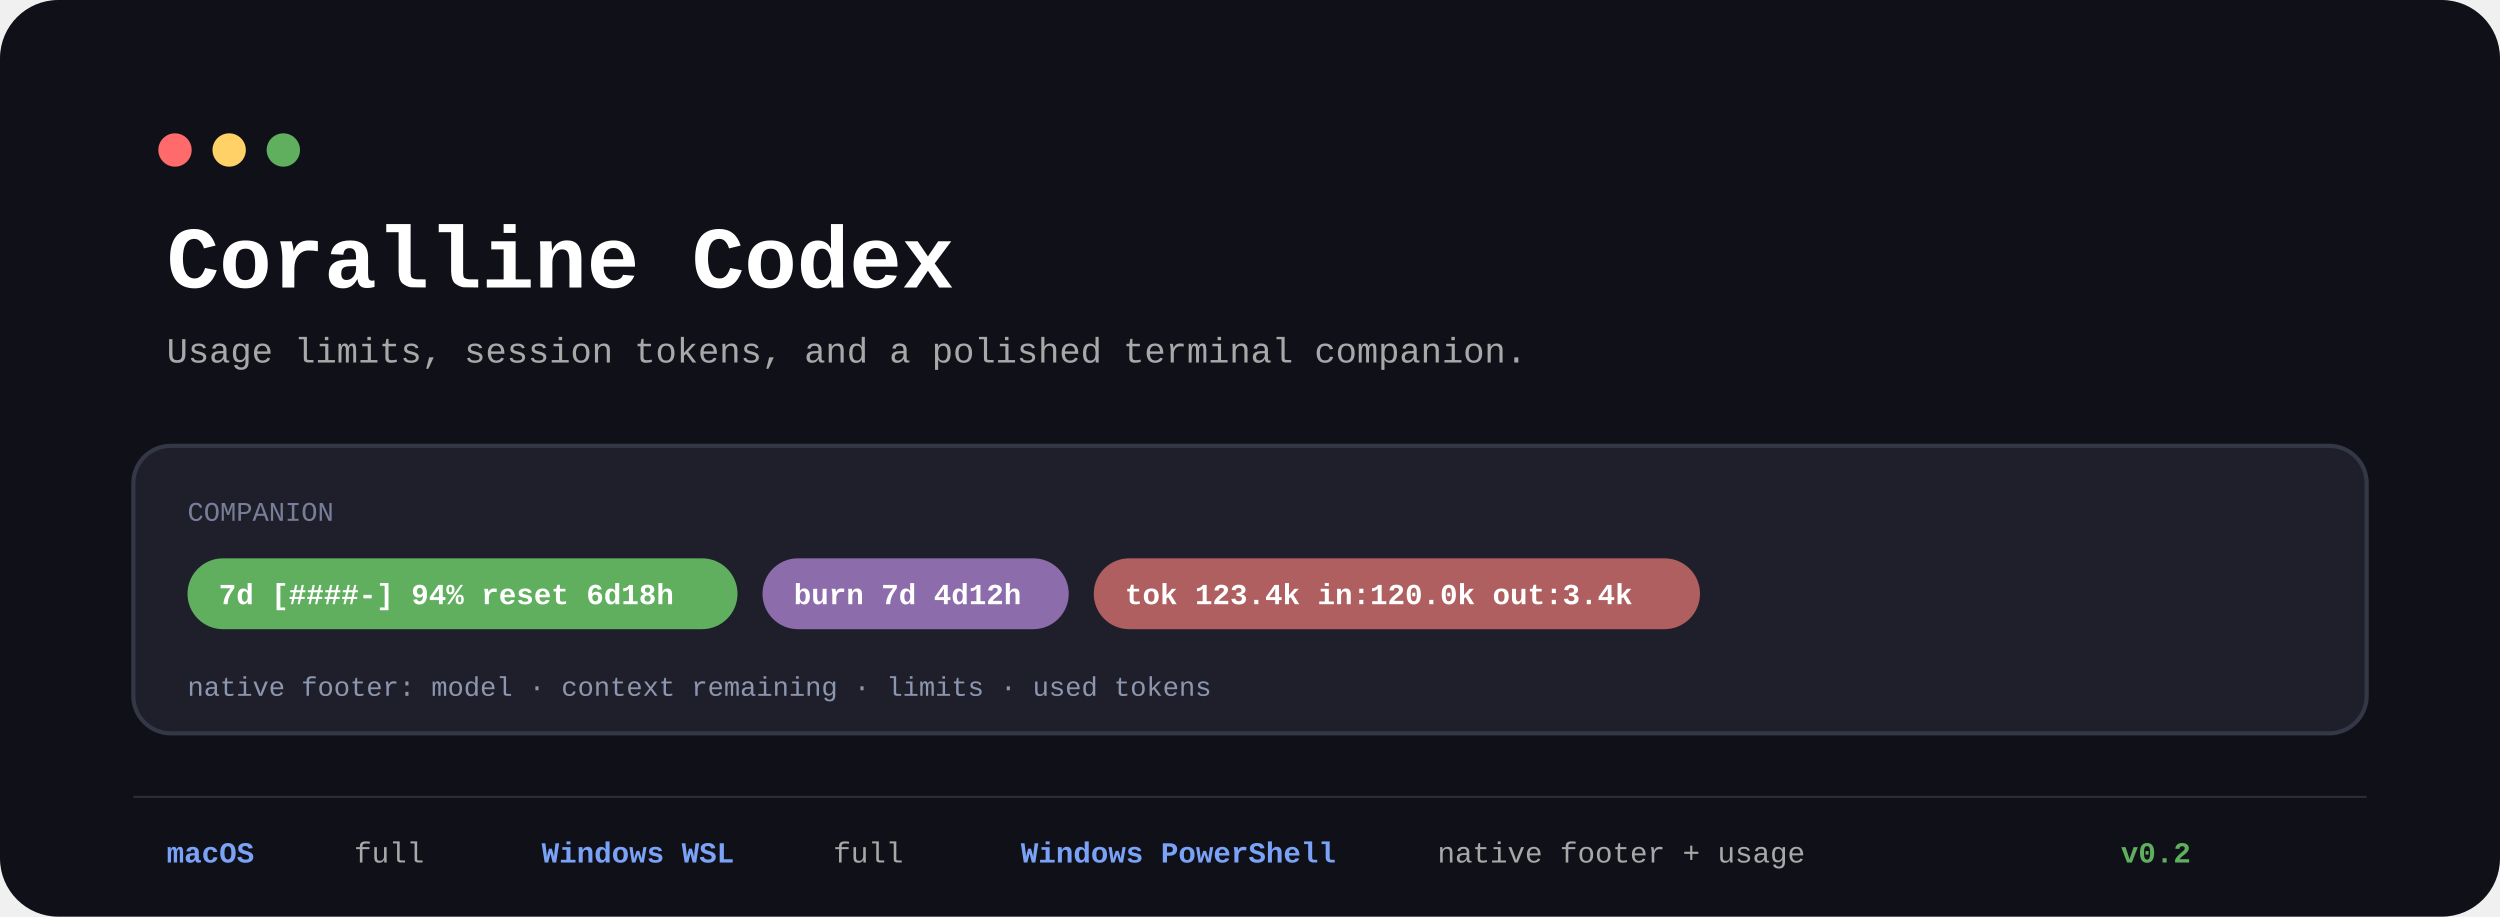
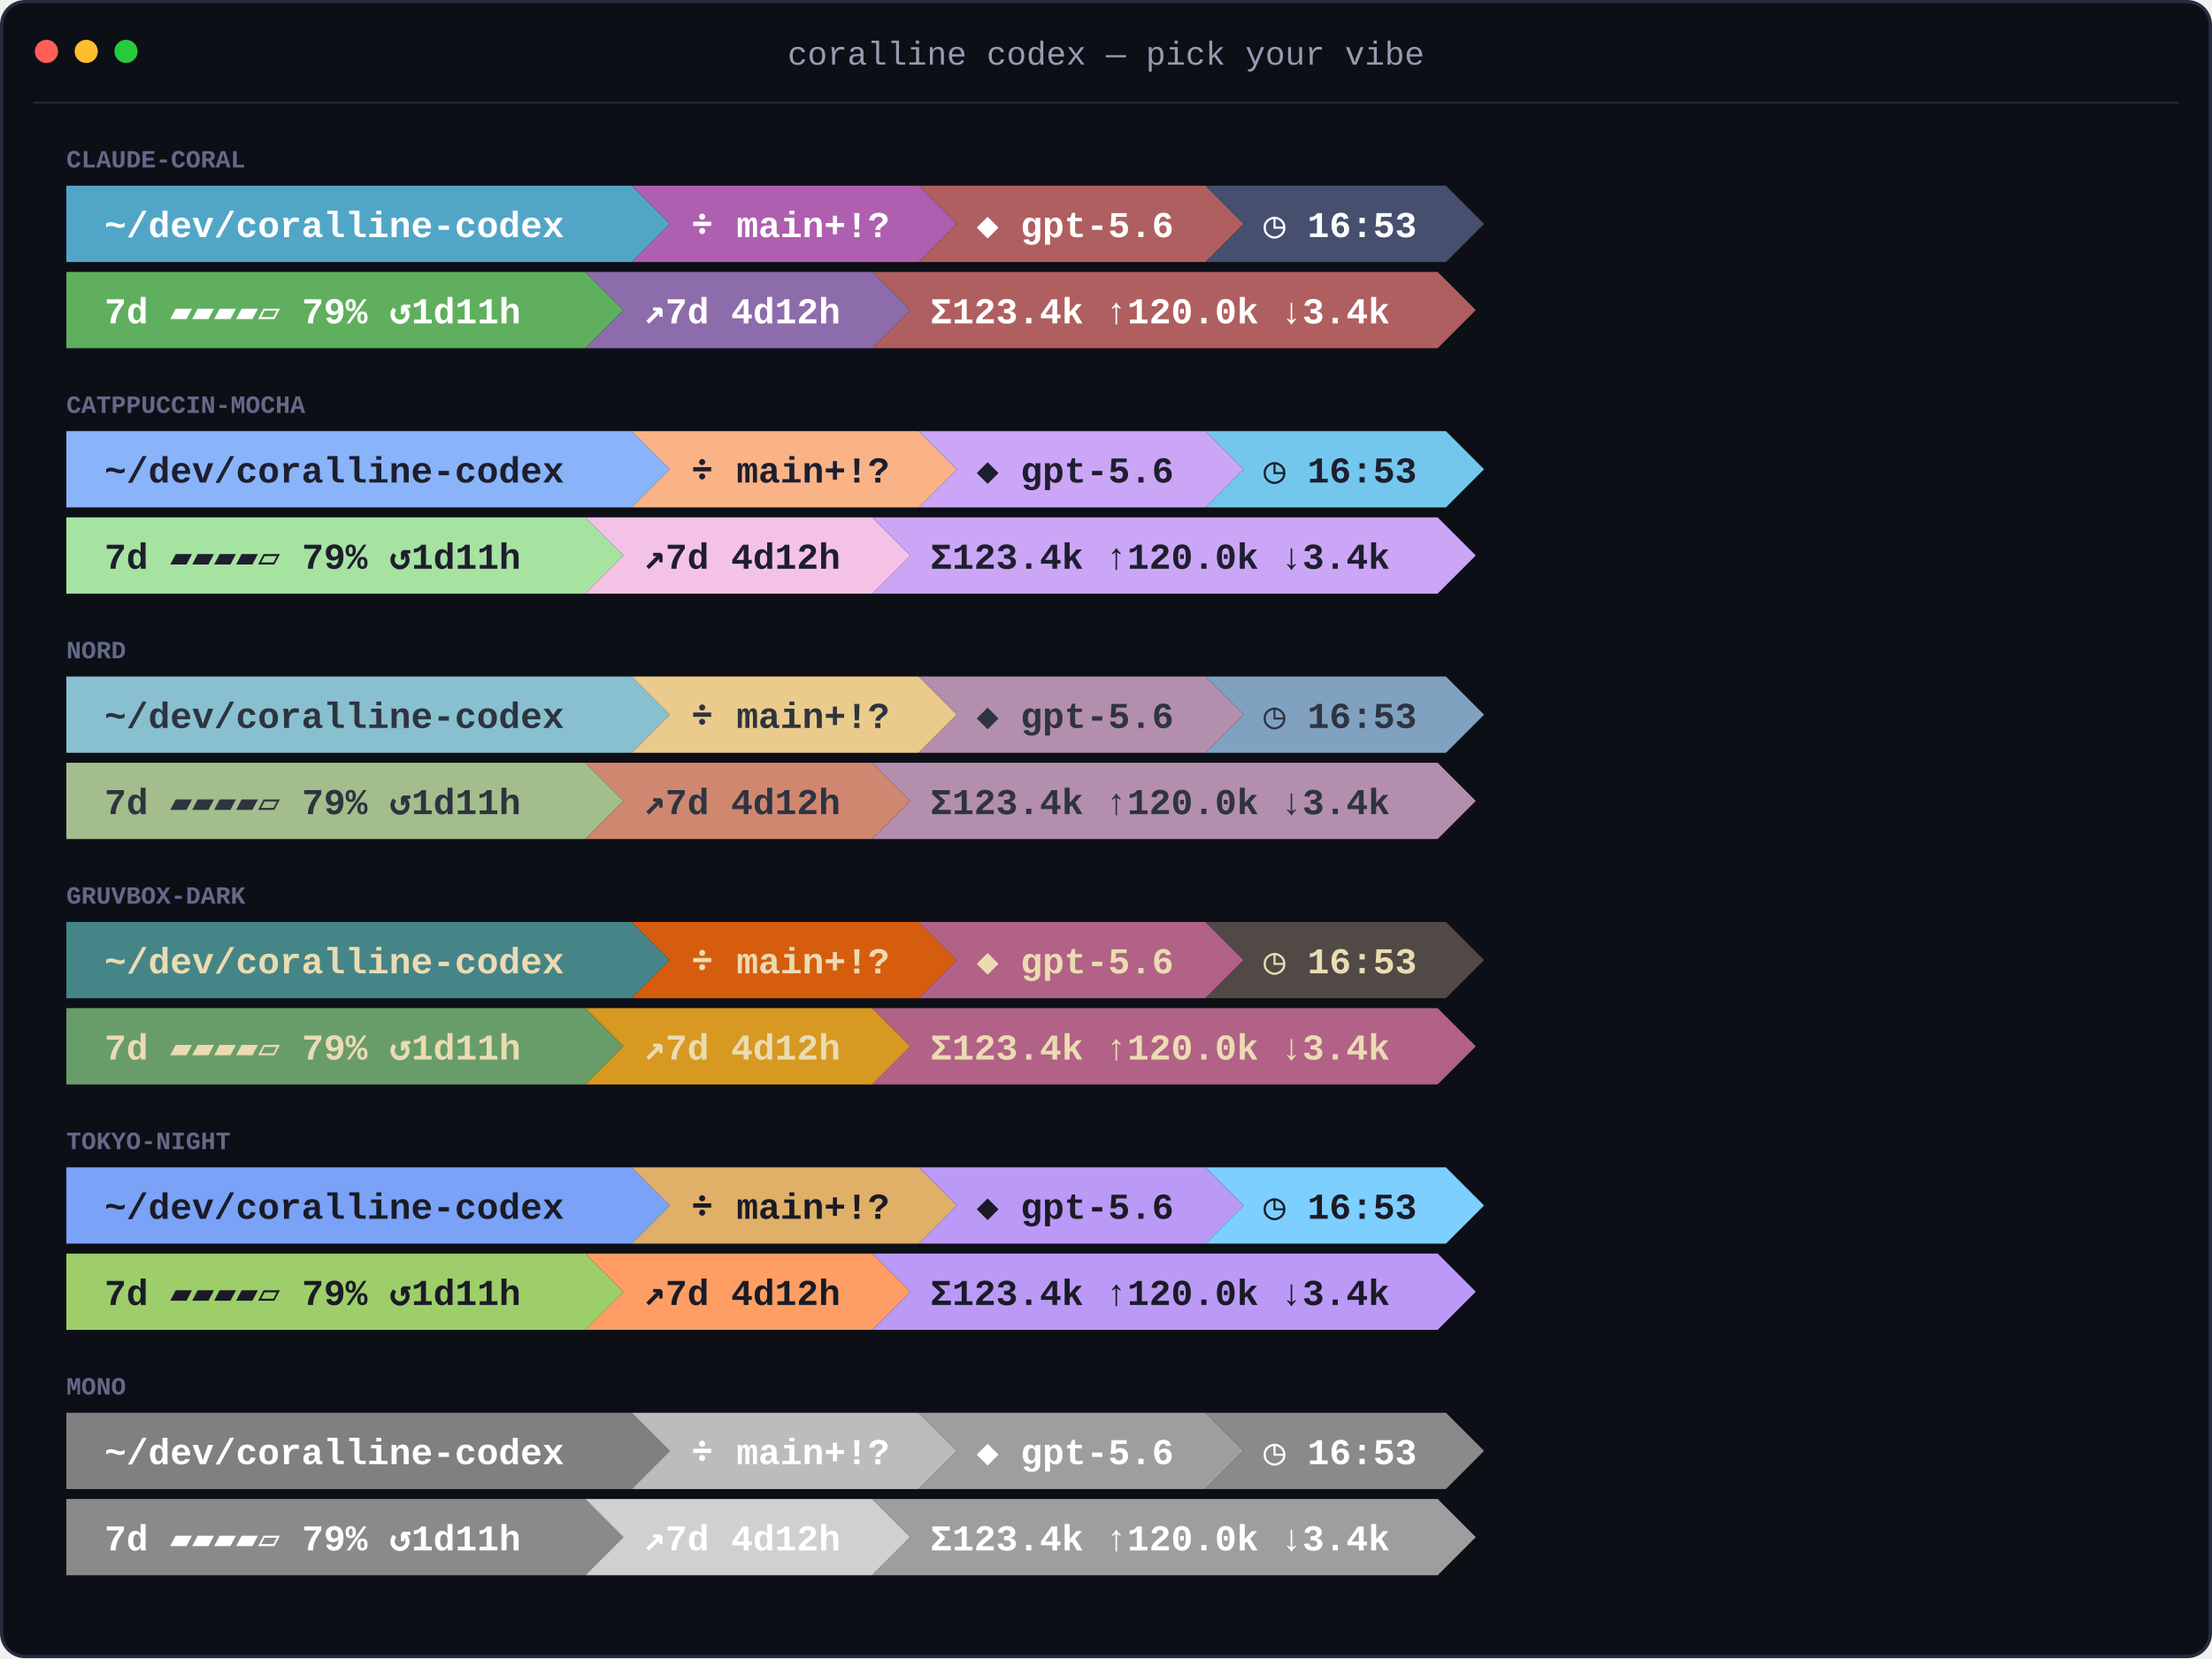
- <svg xmlns="http://www.w3.org/2000/svg" width="1200" height="440" viewBox="0 0 1200 440" role="img" aria-labelledby="title desc">
+ <svg xmlns="http://www.w3.org/2000/svg" width="1334" height="1000" viewBox="0 0 1334 1000" role="img" aria-labelledby="title desc">
  <style>
text { font-family: ui-monospace, SFMono-Regular, Menlo, Consolas, "Liberation Mono", monospace; }
</style>
-   <rect width="1200" height="440" rx="28" fill="#101118" />
-   <circle cx="84" cy="72" r="8" fill="#ff6b6b" />
-   <circle cx="110" cy="72" r="8" fill="#ffd166" />
-   <circle cx="136" cy="72" r="8" fill="#5faf5f" />
-   <text x="80" y="138" fill="#ffffff" font-size="42" font-weight="800">Coralline Codex</text>
-   <text x="80" y="174" fill="#a8a8a8" font-size="17">Usage limits, session tokens, and a polished terminal companion.</text>
-   <rect x="64" y="214" width="1072" height="138" rx="18" fill="#1e1f2a" stroke="#343745" stroke-width="2" />
-   <text x="90" y="250" fill="#777f98" font-size="13">COMPANION</text>
-   <rect x="90" y="268" width="264" height="34" rx="17" fill="#5faf5f" />
-   <text x="105" y="290" fill="#ffffff" font-size="14" font-weight="700">7d [####-] 94% reset 6d18h</text>
-   <rect x="366" y="268" width="147" height="34" rx="17" fill="#8d6cab" />
-   <text x="381" y="290" fill="#ffffff" font-size="14" font-weight="700">burn 7d 4d12h</text>
-   <rect x="525" y="268" width="291" height="34" rx="17" fill="#af5f5f" />
-   <text x="540" y="290" fill="#ffffff" font-size="14" font-weight="700">tok 123.4k in:120.0k out:3.4k</text>
-   <text x="90" y="334" fill="#8d96af" font-size="13">native footer: model · context remaining · limits · used tokens</text>
-   <rect x="64" y="382" width="1072" height="1" fill="#2b2e3a" />
-   <text x="80" y="414" fill="#7aa2f7" font-size="14" font-weight="700">macOS</text>
-   <text x="170" y="414" fill="#a8a8a8" font-size="14">full</text>
-   <text x="260" y="414" fill="#7aa2f7" font-size="14" font-weight="700">Windows WSL</text>
-   <text x="400" y="414" fill="#a8a8a8" font-size="14">full</text>
-   <text x="490" y="414" fill="#7aa2f7" font-size="14" font-weight="700">Windows PowerShell</text>
-   <text x="690" y="414" fill="#a8a8a8" font-size="14">native footer + usage</text>
-   <text x="1018" y="414" fill="#5faf5f" font-size="14" font-weight="700">v0.2</text>
+   <rect x="1" y="1" width="1332" height="998" rx="14" fill="#0d0f17" stroke="#262b3d" stroke-width="2" />
+   <circle cx="28" cy="31" r="7" fill="#ff5f56" />
+   <circle cx="52" cy="31" r="7" fill="#ffbd2e" />
+   <circle cx="76" cy="31" r="7" fill="#27c93f" />
+   <text x="667" y="39" fill="#969baf" font-size="20" text-anchor="middle">coralline codex — pick your vibe</text>
+   <line x1="20" y1="62" x2="1314" y2="62" stroke="#262b3d" />
+   <text x="40" y="101" fill="#636a87" font-size="15" font-weight="700">CLAUDE-CORAL</text>
+   <path d="M 40 112 H 381 L 404 135 L 381 158 H 40 Z" fill="#51a6c7" />
+   <text x="63" y="143" fill="#ffffff" font-size="22" font-weight="700">~/dev/coralline-codex</text>
+   <path d="M 381 112 L 404 135 L 381 158 H 554 L 577 135 L 554 112 Z" fill="#af5faf" />
+   <text x="416" y="143" fill="#ffffff" font-size="22" font-weight="700"> main+!?</text>
+   <path d="M 554 112 L 577 135 L 554 158 H 727 L 750 135 L 727 112 Z" fill="#af5f5f" />
+   <text x="589" y="143" fill="#ffffff" font-size="22" font-weight="700">◆ gpt-5.6</text>
+   <path d="M 727 112 L 750 135 L 727 158 H 872 L 895 135 L 872 112 Z" fill="#46506e" />
+   <text x="762" y="143" fill="#ffffff" font-size="22" font-weight="700">◷ 16:53</text>
+   <path d="M 40 164 H 353 L 376 187 L 353 210 H 40 Z" fill="#5faf5f" />
+   <text x="63" y="195" fill="#ffffff" font-size="22" font-weight="700">7d ▰▰▰▰▱ 79% ↺1d11h</text>
+   <path d="M 353 164 L 376 187 L 353 210 H 526 L 549 187 L 526 164 Z" fill="#8d6cab" />
+   <text x="388" y="195" fill="#ffffff" font-size="22" font-weight="700">↗7d 4d12h</text>
+   <path d="M 526 164 L 549 187 L 526 210 H 867 L 890 187 L 867 164 Z" fill="#af5f5f" />
+   <text x="561" y="195" fill="#ffffff" font-size="22" font-weight="700">Σ123.4k ↑120.0k ↓3.4k</text>
+   <text x="40" y="249" fill="#636a87" font-size="15" font-weight="700">CATPPUCCIN-MOCHA</text>
+   <path d="M 40 260 H 381 L 404 283 L 381 306 H 40 Z" fill="#89b4fa" />
+   <text x="63" y="291" fill="#1e1e2e" font-size="22" font-weight="700">~/dev/coralline-codex</text>
+   <path d="M 381 260 L 404 283 L 381 306 H 554 L 577 283 L 554 260 Z" fill="#fab387" />
+   <text x="416" y="291" fill="#1e1e2e" font-size="22" font-weight="700"> main+!?</text>
+   <path d="M 554 260 L 577 283 L 554 306 H 727 L 750 283 L 727 260 Z" fill="#cba6f7" />
+   <text x="589" y="291" fill="#1e1e2e" font-size="22" font-weight="700">◆ gpt-5.6</text>
+   <path d="M 727 260 L 750 283 L 727 306 H 872 L 895 283 L 872 260 Z" fill="#74c7ec" />
+   <text x="762" y="291" fill="#1e1e2e" font-size="22" font-weight="700">◷ 16:53</text>
+   <path d="M 40 312 H 353 L 376 335 L 353 358 H 40 Z" fill="#a6e3a1" />
+   <text x="63" y="343" fill="#1e1e2e" font-size="22" font-weight="700">7d ▰▰▰▰▱ 79% ↺1d11h</text>
+   <path d="M 353 312 L 376 335 L 353 358 H 526 L 549 335 L 526 312 Z" fill="#f5c2e7" />
+   <text x="388" y="343" fill="#1e1e2e" font-size="22" font-weight="700">↗7d 4d12h</text>
+   <path d="M 526 312 L 549 335 L 526 358 H 867 L 890 335 L 867 312 Z" fill="#cba6f7" />
+   <text x="561" y="343" fill="#1e1e2e" font-size="22" font-weight="700">Σ123.4k ↑120.0k ↓3.4k</text>
+   <text x="40" y="397" fill="#636a87" font-size="15" font-weight="700">NORD</text>
+   <path d="M 40 408 H 381 L 404 431 L 381 454 H 40 Z" fill="#88c0d0" />
+   <text x="63" y="439" fill="#2e3440" font-size="22" font-weight="700">~/dev/coralline-codex</text>
+   <path d="M 381 408 L 404 431 L 381 454 H 554 L 577 431 L 554 408 Z" fill="#ebcb8b" />
+   <text x="416" y="439" fill="#2e3440" font-size="22" font-weight="700"> main+!?</text>
+   <path d="M 554 408 L 577 431 L 554 454 H 727 L 750 431 L 727 408 Z" fill="#b48ead" />
+   <text x="589" y="439" fill="#2e3440" font-size="22" font-weight="700">◆ gpt-5.6</text>
+   <path d="M 727 408 L 750 431 L 727 454 H 872 L 895 431 L 872 408 Z" fill="#81a1c1" />
+   <text x="762" y="439" fill="#2e3440" font-size="22" font-weight="700">◷ 16:53</text>
+   <path d="M 40 460 H 353 L 376 483 L 353 506 H 40 Z" fill="#a3be8c" />
+   <text x="63" y="491" fill="#2e3440" font-size="22" font-weight="700">7d ▰▰▰▰▱ 79% ↺1d11h</text>
+   <path d="M 353 460 L 376 483 L 353 506 H 526 L 549 483 L 526 460 Z" fill="#d08770" />
+   <text x="388" y="491" fill="#2e3440" font-size="22" font-weight="700">↗7d 4d12h</text>
+   <path d="M 526 460 L 549 483 L 526 506 H 867 L 890 483 L 867 460 Z" fill="#b48ead" />
+   <text x="561" y="491" fill="#2e3440" font-size="22" font-weight="700">Σ123.4k ↑120.0k ↓3.4k</text>
+   <text x="40" y="545" fill="#636a87" font-size="15" font-weight="700">GRUVBOX-DARK</text>
+   <path d="M 40 556 H 381 L 404 579 L 381 602 H 40 Z" fill="#458588" />
+   <text x="63" y="587" fill="#ebdbb2" font-size="22" font-weight="700">~/dev/coralline-codex</text>
+   <path d="M 381 556 L 404 579 L 381 602 H 554 L 577 579 L 554 556 Z" fill="#d65d0e" />
+   <text x="416" y="587" fill="#ebdbb2" font-size="22" font-weight="700"> main+!?</text>
+   <path d="M 554 556 L 577 579 L 554 602 H 727 L 750 579 L 727 556 Z" fill="#b16286" />
+   <text x="589" y="587" fill="#ebdbb2" font-size="22" font-weight="700">◆ gpt-5.6</text>
+   <path d="M 727 556 L 750 579 L 727 602 H 872 L 895 579 L 872 556 Z" fill="#504945" />
+   <text x="762" y="587" fill="#ebdbb2" font-size="22" font-weight="700">◷ 16:53</text>
+   <path d="M 40 608 H 353 L 376 631 L 353 654 H 40 Z" fill="#689d6a" />
+   <text x="63" y="639" fill="#ebdbb2" font-size="22" font-weight="700">7d ▰▰▰▰▱ 79% ↺1d11h</text>
+   <path d="M 353 608 L 376 631 L 353 654 H 526 L 549 631 L 526 608 Z" fill="#d79921" />
+   <text x="388" y="639" fill="#ebdbb2" font-size="22" font-weight="700">↗7d 4d12h</text>
+   <path d="M 526 608 L 549 631 L 526 654 H 867 L 890 631 L 867 608 Z" fill="#b16286" />
+   <text x="561" y="639" fill="#ebdbb2" font-size="22" font-weight="700">Σ123.4k ↑120.0k ↓3.4k</text>
+   <text x="40" y="693" fill="#636a87" font-size="15" font-weight="700">TOKYO-NIGHT</text>
+   <path d="M 40 704 H 381 L 404 727 L 381 750 H 40 Z" fill="#7aa2f7" />
+   <text x="63" y="735" fill="#1a1b26" font-size="22" font-weight="700">~/dev/coralline-codex</text>
+   <path d="M 381 704 L 404 727 L 381 750 H 554 L 577 727 L 554 704 Z" fill="#e0af68" />
+   <text x="416" y="735" fill="#1a1b26" font-size="22" font-weight="700"> main+!?</text>
+   <path d="M 554 704 L 577 727 L 554 750 H 727 L 750 727 L 727 704 Z" fill="#bb9af7" />
+   <text x="589" y="735" fill="#1a1b26" font-size="22" font-weight="700">◆ gpt-5.6</text>
+   <path d="M 727 704 L 750 727 L 727 750 H 872 L 895 727 L 872 704 Z" fill="#7dcfff" />
+   <text x="762" y="735" fill="#1a1b26" font-size="22" font-weight="700">◷ 16:53</text>
+   <path d="M 40 756 H 353 L 376 779 L 353 802 H 40 Z" fill="#9ece6a" />
+   <text x="63" y="787" fill="#1a1b26" font-size="22" font-weight="700">7d ▰▰▰▰▱ 79% ↺1d11h</text>
+   <path d="M 353 756 L 376 779 L 353 802 H 526 L 549 779 L 526 756 Z" fill="#ff9e64" />
+   <text x="388" y="787" fill="#1a1b26" font-size="22" font-weight="700">↗7d 4d12h</text>
+   <path d="M 526 756 L 549 779 L 526 802 H 867 L 890 779 L 867 756 Z" fill="#bb9af7" />
+   <text x="561" y="787" fill="#1a1b26" font-size="22" font-weight="700">Σ123.4k ↑120.0k ↓3.4k</text>
+   <text x="40" y="841" fill="#636a87" font-size="15" font-weight="700">MONO</text>
+   <path d="M 40 852 H 381 L 404 875 L 381 898 H 40 Z" fill="#808080" />
+   <text x="63" y="883" fill="#ffffff" font-size="22" font-weight="700">~/dev/coralline-codex</text>
+   <path d="M 381 852 L 404 875 L 381 898 H 554 L 577 875 L 554 852 Z" fill="#bcbcbc" />
+   <text x="416" y="883" fill="#ffffff" font-size="22" font-weight="700"> main+!?</text>
+   <path d="M 554 852 L 577 875 L 554 898 H 727 L 750 875 L 727 852 Z" fill="#9e9e9e" />
+   <text x="589" y="883" fill="#ffffff" font-size="22" font-weight="700">◆ gpt-5.6</text>
+   <path d="M 727 852 L 750 875 L 727 898 H 872 L 895 875 L 872 852 Z" fill="#8a8a8a" />
+   <text x="762" y="883" fill="#ffffff" font-size="22" font-weight="700">◷ 16:53</text>
+   <path d="M 40 904 H 353 L 376 927 L 353 950 H 40 Z" fill="#8a8a8a" />
+   <text x="63" y="935" fill="#ffffff" font-size="22" font-weight="700">7d ▰▰▰▰▱ 79% ↺1d11h</text>
+   <path d="M 353 904 L 376 927 L 353 950 H 526 L 549 927 L 526 904 Z" fill="#d0d0d0" />
+   <text x="388" y="935" fill="#ffffff" font-size="22" font-weight="700">↗7d 4d12h</text>
+   <path d="M 526 904 L 549 927 L 526 950 H 867 L 890 927 L 867 904 Z" fill="#9e9e9e" />
+   <text x="561" y="935" fill="#ffffff" font-size="22" font-weight="700">Σ123.4k ↑120.0k ↓3.4k</text>
</svg>
